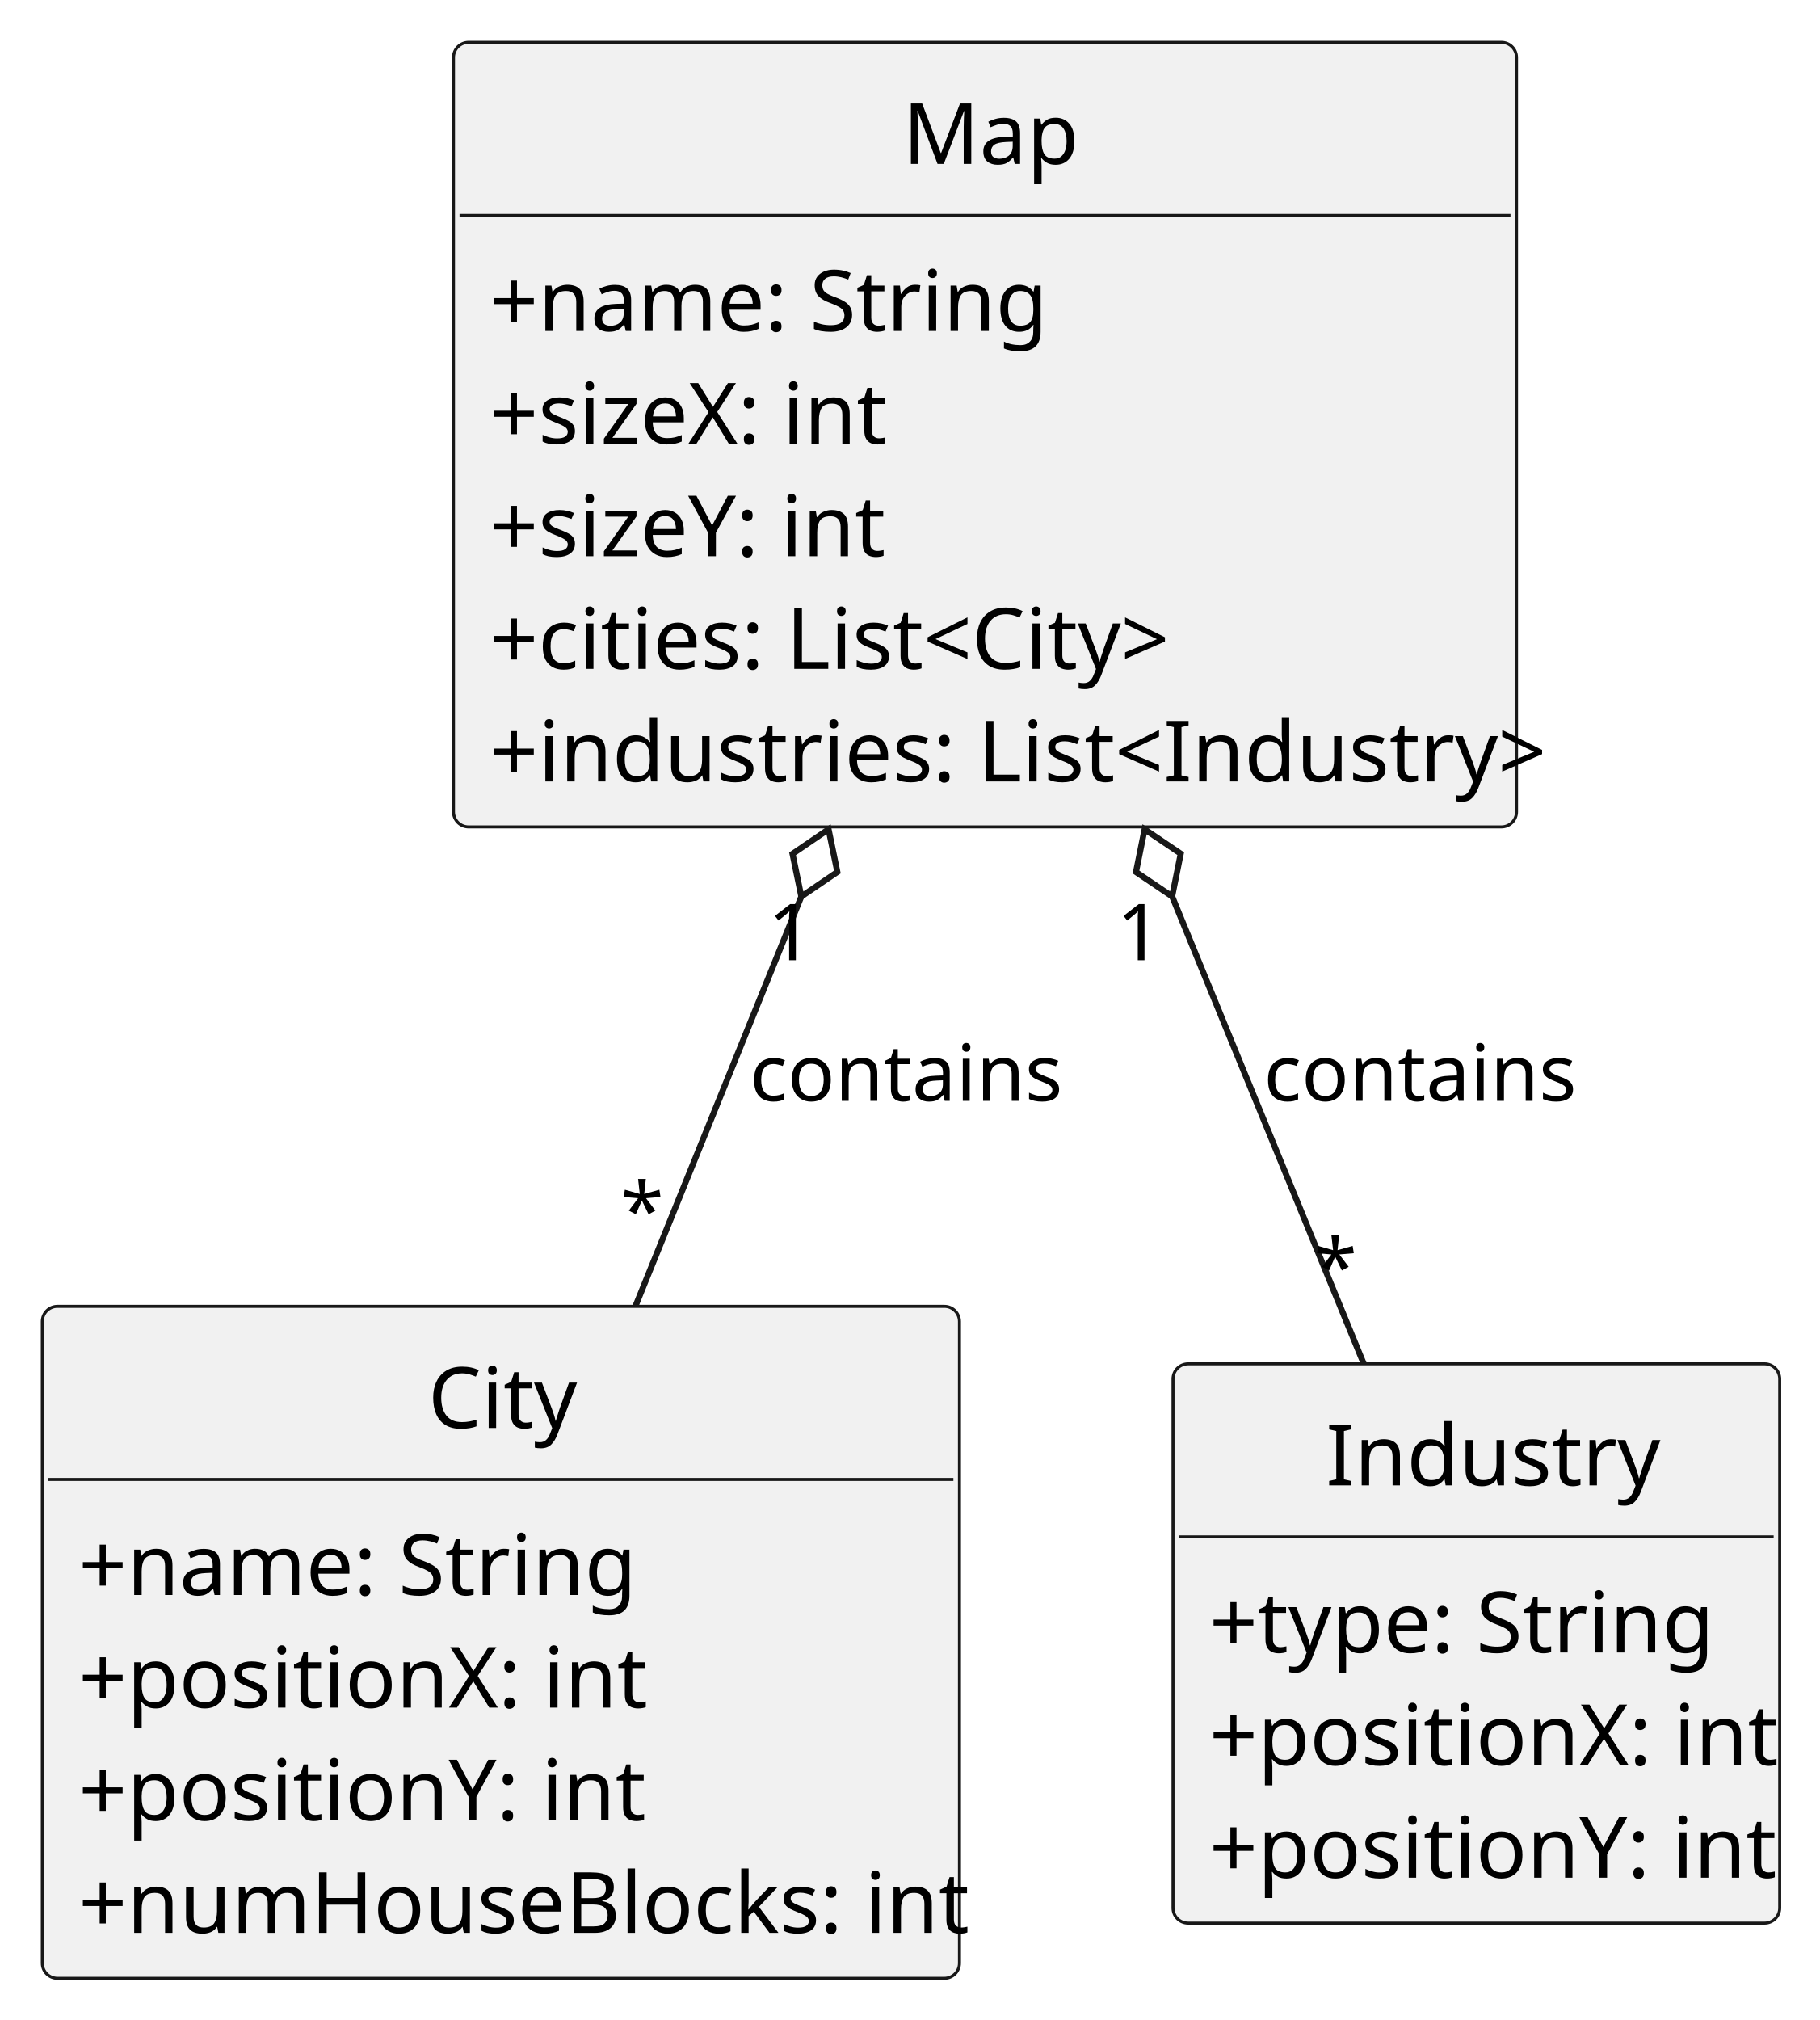
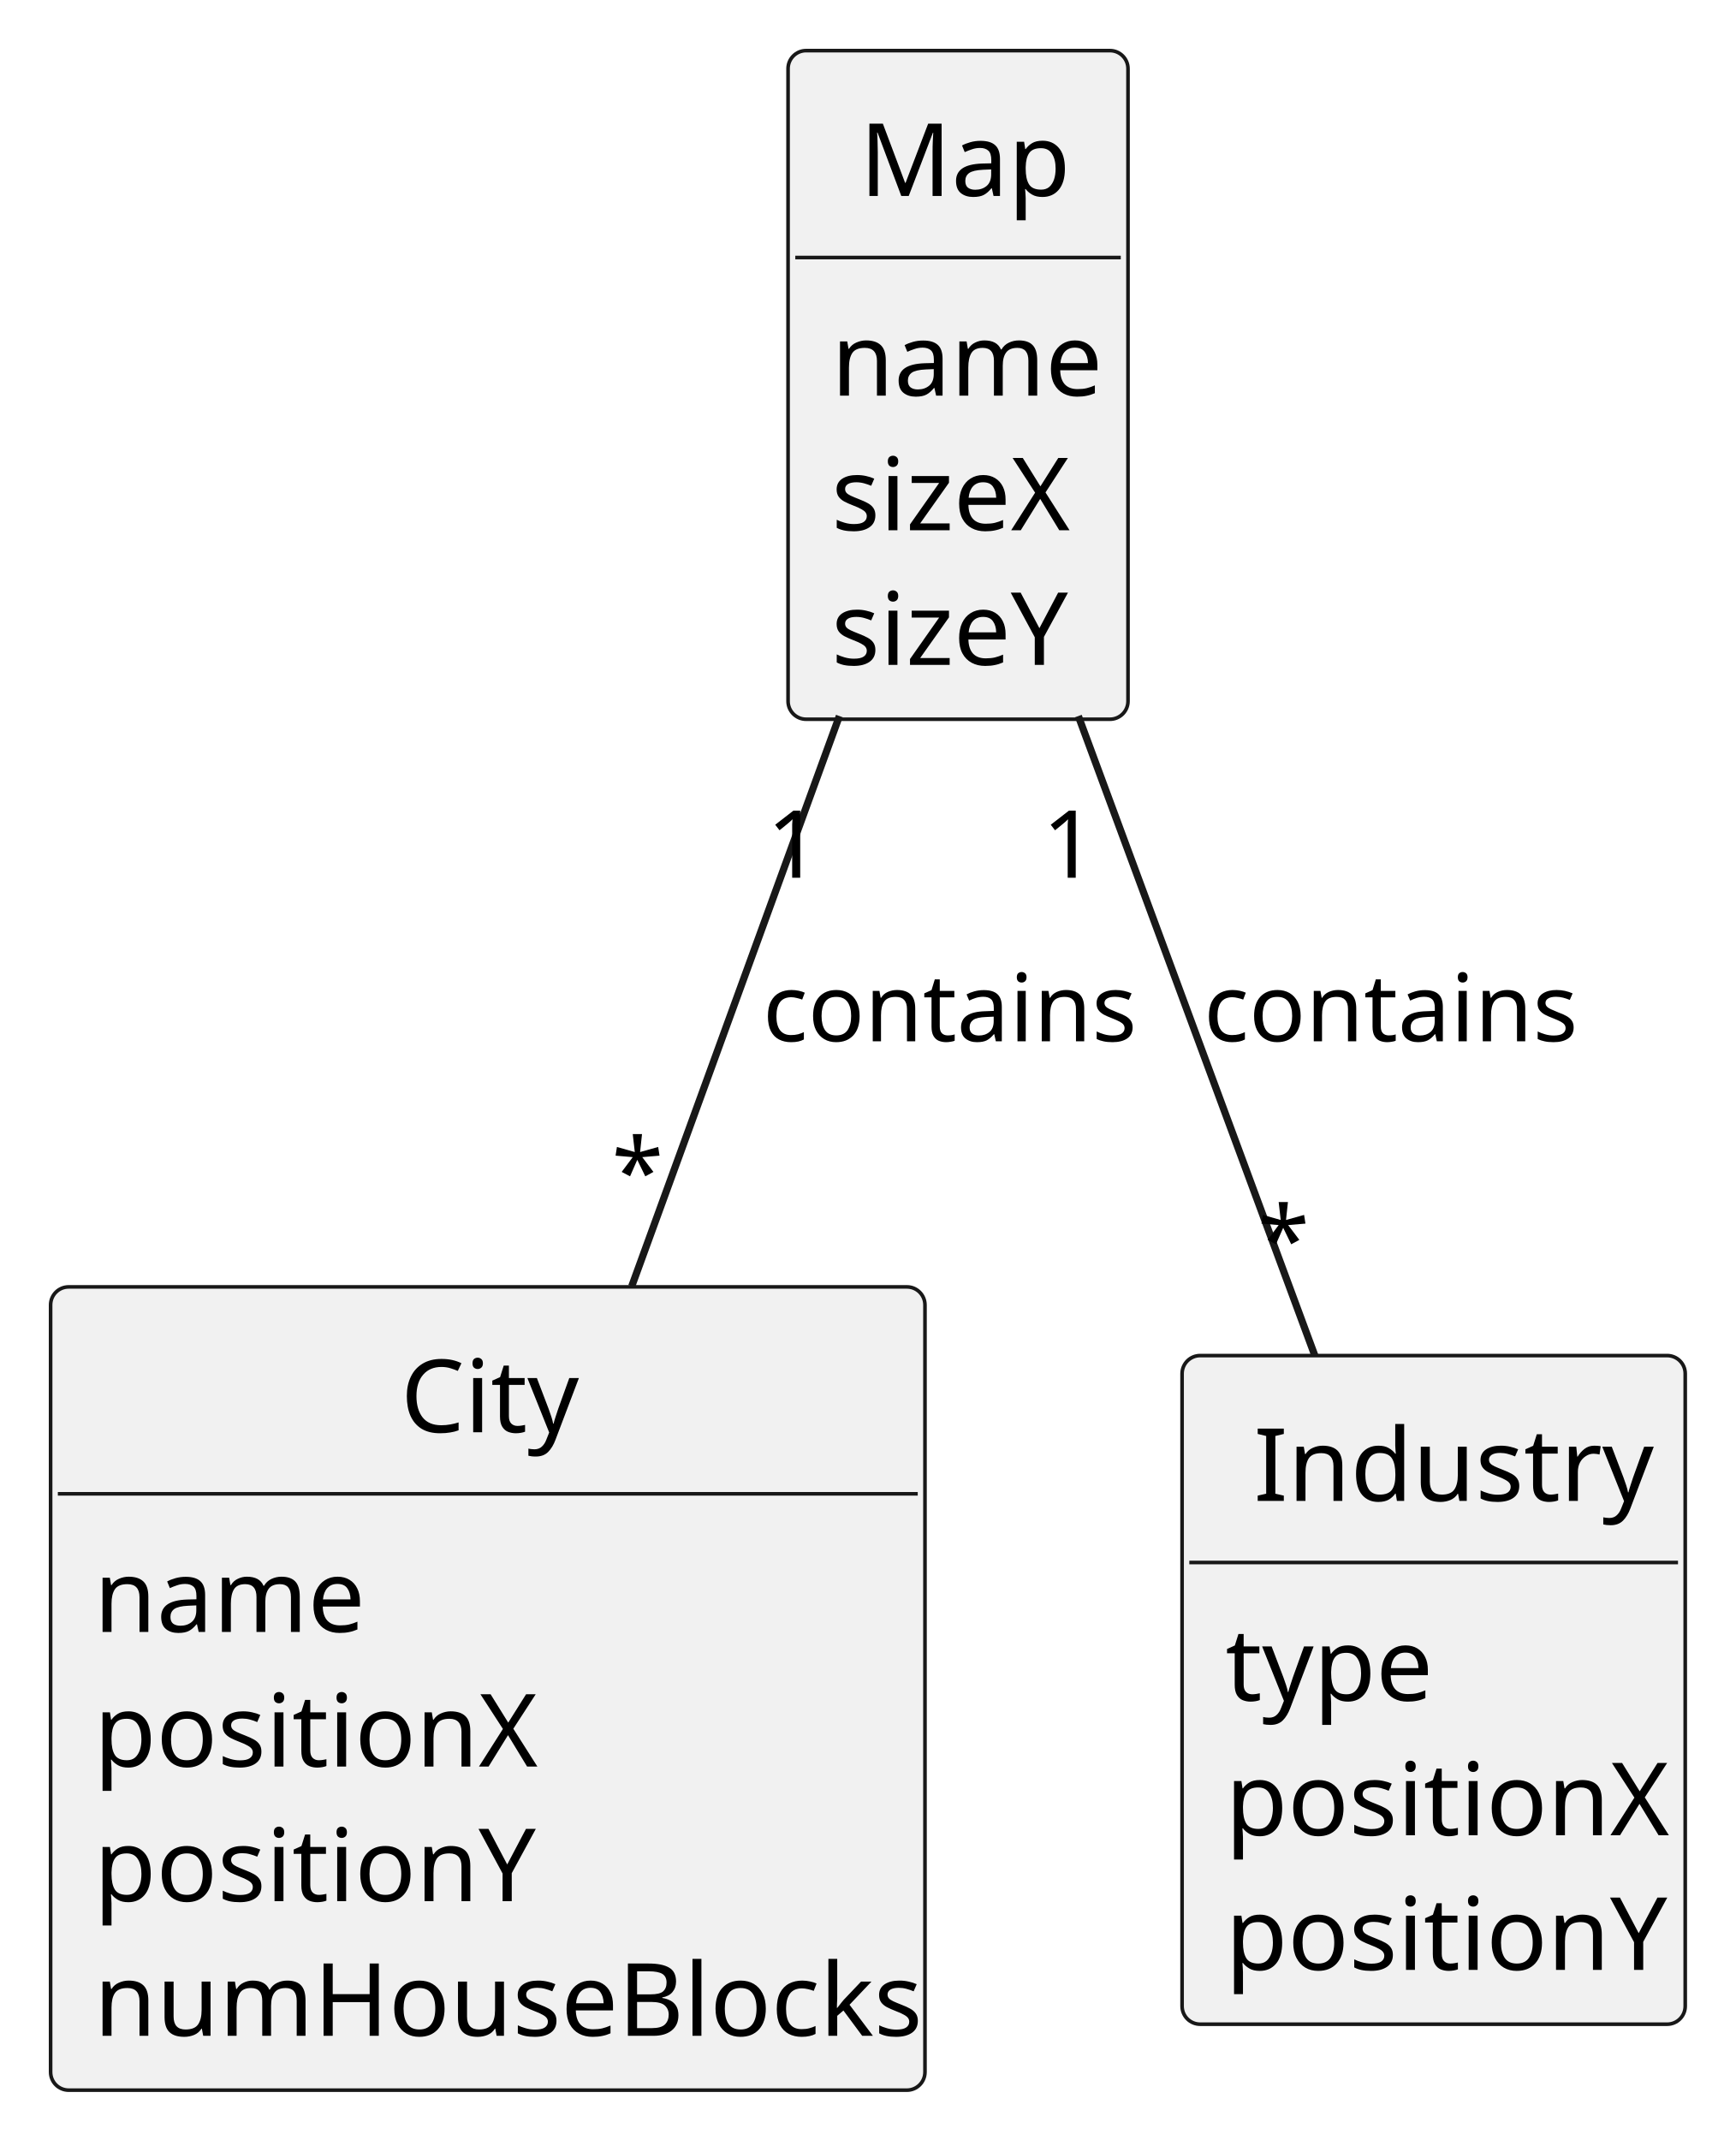
- <svg xmlns="http://www.w3.org/2000/svg" contentStyleType="text/css" height="334px" preserveAspectRatio="none" style="width:301px;height:334px;background:#FFFFFF;" version="1.1" viewBox="0 0 301 334" width="301px" zoomAndPan="magnify">
+ <svg xmlns="http://www.w3.org/2000/svg" contentStyleType="text/css" height="296px" preserveAspectRatio="none" style="width:240px;height:296px;background:#FFFFFF;" version="1.1" viewBox="0 0 240 296" width="240px" zoomAndPan="magnify">
  <defs />
  <g>
    <g id="elem_Map">
-       <rect codeLine="14" fill="#F1F1F1" height="129.727" id="Map" rx="2.5" ry="2.5" style="stroke:#181818;stroke-width:0.5;" width="175.81" x="75" y="7" />
-       <text fill="#000000" font-family="sans-serif" font-size="14" lengthAdjust="spacing" textLength="27.234" x="149.288" y="27.107">Map</text>
-       <line style="stroke:#181818;stroke-width:0.5;" x1="76" x2="249.81" y1="35.621" y2="35.621" />
-       <text fill="#000000" font-family="sans-serif" font-size="14" lengthAdjust="spacing" textLength="87.548" x="81" y="54.728">+name: String</text>
-       <text fill="#000000" font-family="sans-serif" font-size="14" lengthAdjust="spacing" textLength="64.976" x="81" y="73.35">+sizeX: int</text>
-       <text fill="#000000" font-family="sans-serif" font-size="14" lengthAdjust="spacing" textLength="64.976" x="81" y="91.971">+sizeY: int</text>
-       <text fill="#000000" font-family="sans-serif" font-size="14" lengthAdjust="spacing" textLength="110.1" x="81" y="110.592">+cities: List&lt;City&gt;</text>
-       <text fill="#000000" font-family="sans-serif" font-size="14" lengthAdjust="spacing" textLength="163.81" x="81" y="129.213">+industries: List&lt;Industry&gt;</text>
+       <rect codeLine="14" fill="#F1F1F1" height="92.484" id="Map" rx="2.5" ry="2.5" style="stroke:#181818;stroke-width:0.5;" width="47.02" x="109" y="7" />
+       <text fill="#000000" font-family="sans-serif" font-size="14" lengthAdjust="spacing" textLength="27.234" x="118.893" y="27.107">Map</text>
+       <line style="stroke:#181818;stroke-width:0.5;" x1="110" x2="155.02" y1="35.621" y2="35.621" />
+       <text fill="#000000" font-family="sans-serif" font-size="14" lengthAdjust="spacing" textLength="35.02" x="115" y="54.728">name</text>
+       <text fill="#000000" font-family="sans-serif" font-size="14" lengthAdjust="spacing" textLength="34.234" x="115" y="73.35">sizeX</text>
+       <text fill="#000000" font-family="sans-serif" font-size="14" lengthAdjust="spacing" textLength="34.234" x="115" y="91.971">sizeY</text>
    </g>
    <g id="elem_City">
-       <rect codeLine="22" fill="#F1F1F1" height="111.106" id="City" rx="2.5" ry="2.5" style="stroke:#181818;stroke-width:0.5;" width="151.679" x="7" y="216" />
-       <text fill="#000000" font-family="sans-serif" font-size="14" lengthAdjust="spacing" textLength="24.11" x="70.784" y="236.107">City</text>
-       <line style="stroke:#181818;stroke-width:0.5;" x1="8" x2="157.679" y1="244.621" y2="244.621" />
-       <text fill="#000000" font-family="sans-serif" font-size="14" lengthAdjust="spacing" textLength="87.548" x="13" y="263.728">+name: String</text>
-       <text fill="#000000" font-family="sans-serif" font-size="14" lengthAdjust="spacing" textLength="88.334" x="13" y="282.35">+positionX: int</text>
-       <text fill="#000000" font-family="sans-serif" font-size="14" lengthAdjust="spacing" textLength="88.334" x="13" y="300.971">+positionY: int</text>
-       <text fill="#000000" font-family="sans-serif" font-size="14" lengthAdjust="spacing" textLength="139.679" x="13" y="319.592">+numHouseBlocks: int</text>
+       <rect codeLine="20" fill="#F1F1F1" height="111.106" id="City" rx="2.5" ry="2.5" style="stroke:#181818;stroke-width:0.5;" width="120.938" x="7" y="178" />
+       <text fill="#000000" font-family="sans-serif" font-size="14" lengthAdjust="spacing" textLength="24.11" x="55.414" y="198.107">City</text>
+       <line style="stroke:#181818;stroke-width:0.5;" x1="8" x2="126.938" y1="206.621" y2="206.621" />
+       <text fill="#000000" font-family="sans-serif" font-size="14" lengthAdjust="spacing" textLength="35.02" x="13" y="225.728">name</text>
+       <text fill="#000000" font-family="sans-serif" font-size="14" lengthAdjust="spacing" textLength="57.593" x="13" y="244.35">positionX</text>
+       <text fill="#000000" font-family="sans-serif" font-size="14" lengthAdjust="spacing" textLength="57.593" x="13" y="262.971">positionY</text>
+       <text fill="#000000" font-family="sans-serif" font-size="14" lengthAdjust="spacing" textLength="108.938" x="13" y="281.592">numHouseBlocks</text>
    </g>
    <g id="elem_Industry">
-       <rect codeLine="29" fill="#F1F1F1" height="92.484" id="Industry" rx="2.5" ry="2.5" style="stroke:#181818;stroke-width:0.5;" width="100.334" x="194" y="225.5" />
-       <text fill="#000000" font-family="sans-serif" font-size="14" lengthAdjust="spacing" textLength="49.8" x="219.267" y="245.607">Industry</text>
-       <line style="stroke:#181818;stroke-width:0.5;" x1="195" x2="293.334" y1="254.121" y2="254.121" />
-       <text fill="#000000" font-family="sans-serif" font-size="14" lengthAdjust="spacing" textLength="78.989" x="200" y="273.228">+type: String</text>
-       <text fill="#000000" font-family="sans-serif" font-size="14" lengthAdjust="spacing" textLength="88.334" x="200" y="291.85">+positionX: int</text>
-       <text fill="#000000" font-family="sans-serif" font-size="14" lengthAdjust="spacing" textLength="88.334" x="200" y="310.471">+positionY: int</text>
+       <rect codeLine="27" fill="#F1F1F1" height="92.484" id="Industry" rx="2.5" ry="2.5" style="stroke:#181818;stroke-width:0.5;" width="69.593" x="163.5" y="187.5" />
+       <text fill="#000000" font-family="sans-serif" font-size="14" lengthAdjust="spacing" textLength="49.8" x="173.397" y="207.607">Industry</text>
+       <line style="stroke:#181818;stroke-width:0.5;" x1="164.5" x2="232.093" y1="216.121" y2="216.121" />
+       <text fill="#000000" font-family="sans-serif" font-size="14" lengthAdjust="spacing" textLength="26.462" x="169.5" y="235.228">type</text>
+       <text fill="#000000" font-family="sans-serif" font-size="14" lengthAdjust="spacing" textLength="57.593" x="169.5" y="253.85">positionX</text>
+       <text fill="#000000" font-family="sans-serif" font-size="14" lengthAdjust="spacing" textLength="57.593" x="169.5" y="272.471">positionY</text>
    </g>
    <g id="link_Map_City">
-       <path codeLine="35" d="M132.526,148.243 C122.216,173.703 114.98,191.55 105.09,215.97 " fill="none" id="Map-backto-City" style="stroke:#181818;stroke-width:1.0;" />
-       <polygon fill="none" points="137.03,137.12,131.07,141.18,132.526,148.243,138.486,144.183,137.03,137.12" style="stroke:#181818;stroke-width:1.0;" />
-       <text fill="#000000" font-family="sans-serif" font-size="13" lengthAdjust="spacing" textLength="48.42" x="124" y="182.028">contains</text>
-       <text fill="#000000" font-family="sans-serif" font-size="13" lengthAdjust="spacing" textLength="7.23" x="127.013" y="158.769">1</text>
-       <text fill="#000000" font-family="sans-serif" font-size="13" lengthAdjust="spacing" textLength="5.059" x="102.624" y="204.806">*</text>
+       <path codeLine="33" d="M116.1,99.04 C107.37,123 96.58,152.65 87.38,177.91 " fill="none" id="Map-City" style="stroke:#181818;stroke-width:1.0;" />
+       <text fill="#000000" font-family="sans-serif" font-size="13" lengthAdjust="spacing" textLength="48.42" x="105.5" y="144.028">contains</text>
+       <text fill="#000000" font-family="sans-serif" font-size="13" lengthAdjust="spacing" textLength="7.23" x="106.069" y="121.405">1</text>
+       <text fill="#000000" font-family="sans-serif" font-size="13" lengthAdjust="spacing" textLength="5.059" x="84.615" y="166.739">*</text>
    </g>
    <g id="link_Map_Industry">
-       <path codeLine="36" d="M193.851,148.224 C205.671,177.064 214.8,199.3 225.52,225.44 " fill="none" id="Map-backto-Industry" style="stroke:#181818;stroke-width:1.0;" />
-       <polygon fill="none" points="189.3,137.12,187.874,144.189,193.851,148.224,195.277,141.155,189.3,137.12" style="stroke:#181818;stroke-width:1.0;" />
-       <text fill="#000000" font-family="sans-serif" font-size="13" lengthAdjust="spacing" textLength="48.42" x="209" y="182.028">contains</text>
-       <text fill="#000000" font-family="sans-serif" font-size="13" lengthAdjust="spacing" textLength="7.23" x="184.673" y="158.769">1</text>
-       <text fill="#000000" font-family="sans-serif" font-size="13" lengthAdjust="spacing" textLength="5.059" x="217.286" y="214.099">*</text>
+       <path codeLine="34" d="M149.15,99.04 C159.16,126.1 171.85,160.41 181.85,187.47 " fill="none" id="Map-Industry" style="stroke:#181818;stroke-width:1.0;" />
+       <text fill="#000000" font-family="sans-serif" font-size="13" lengthAdjust="spacing" textLength="48.42" x="166.5" y="144.028">contains</text>
+       <text fill="#000000" font-family="sans-serif" font-size="13" lengthAdjust="spacing" textLength="7.23" x="144.18" y="121.405">1</text>
+       <text fill="#000000" font-family="sans-serif" font-size="13" lengthAdjust="spacing" textLength="5.059" x="173.953" y="176.134">*</text>
    </g>
  </g>
</svg>
